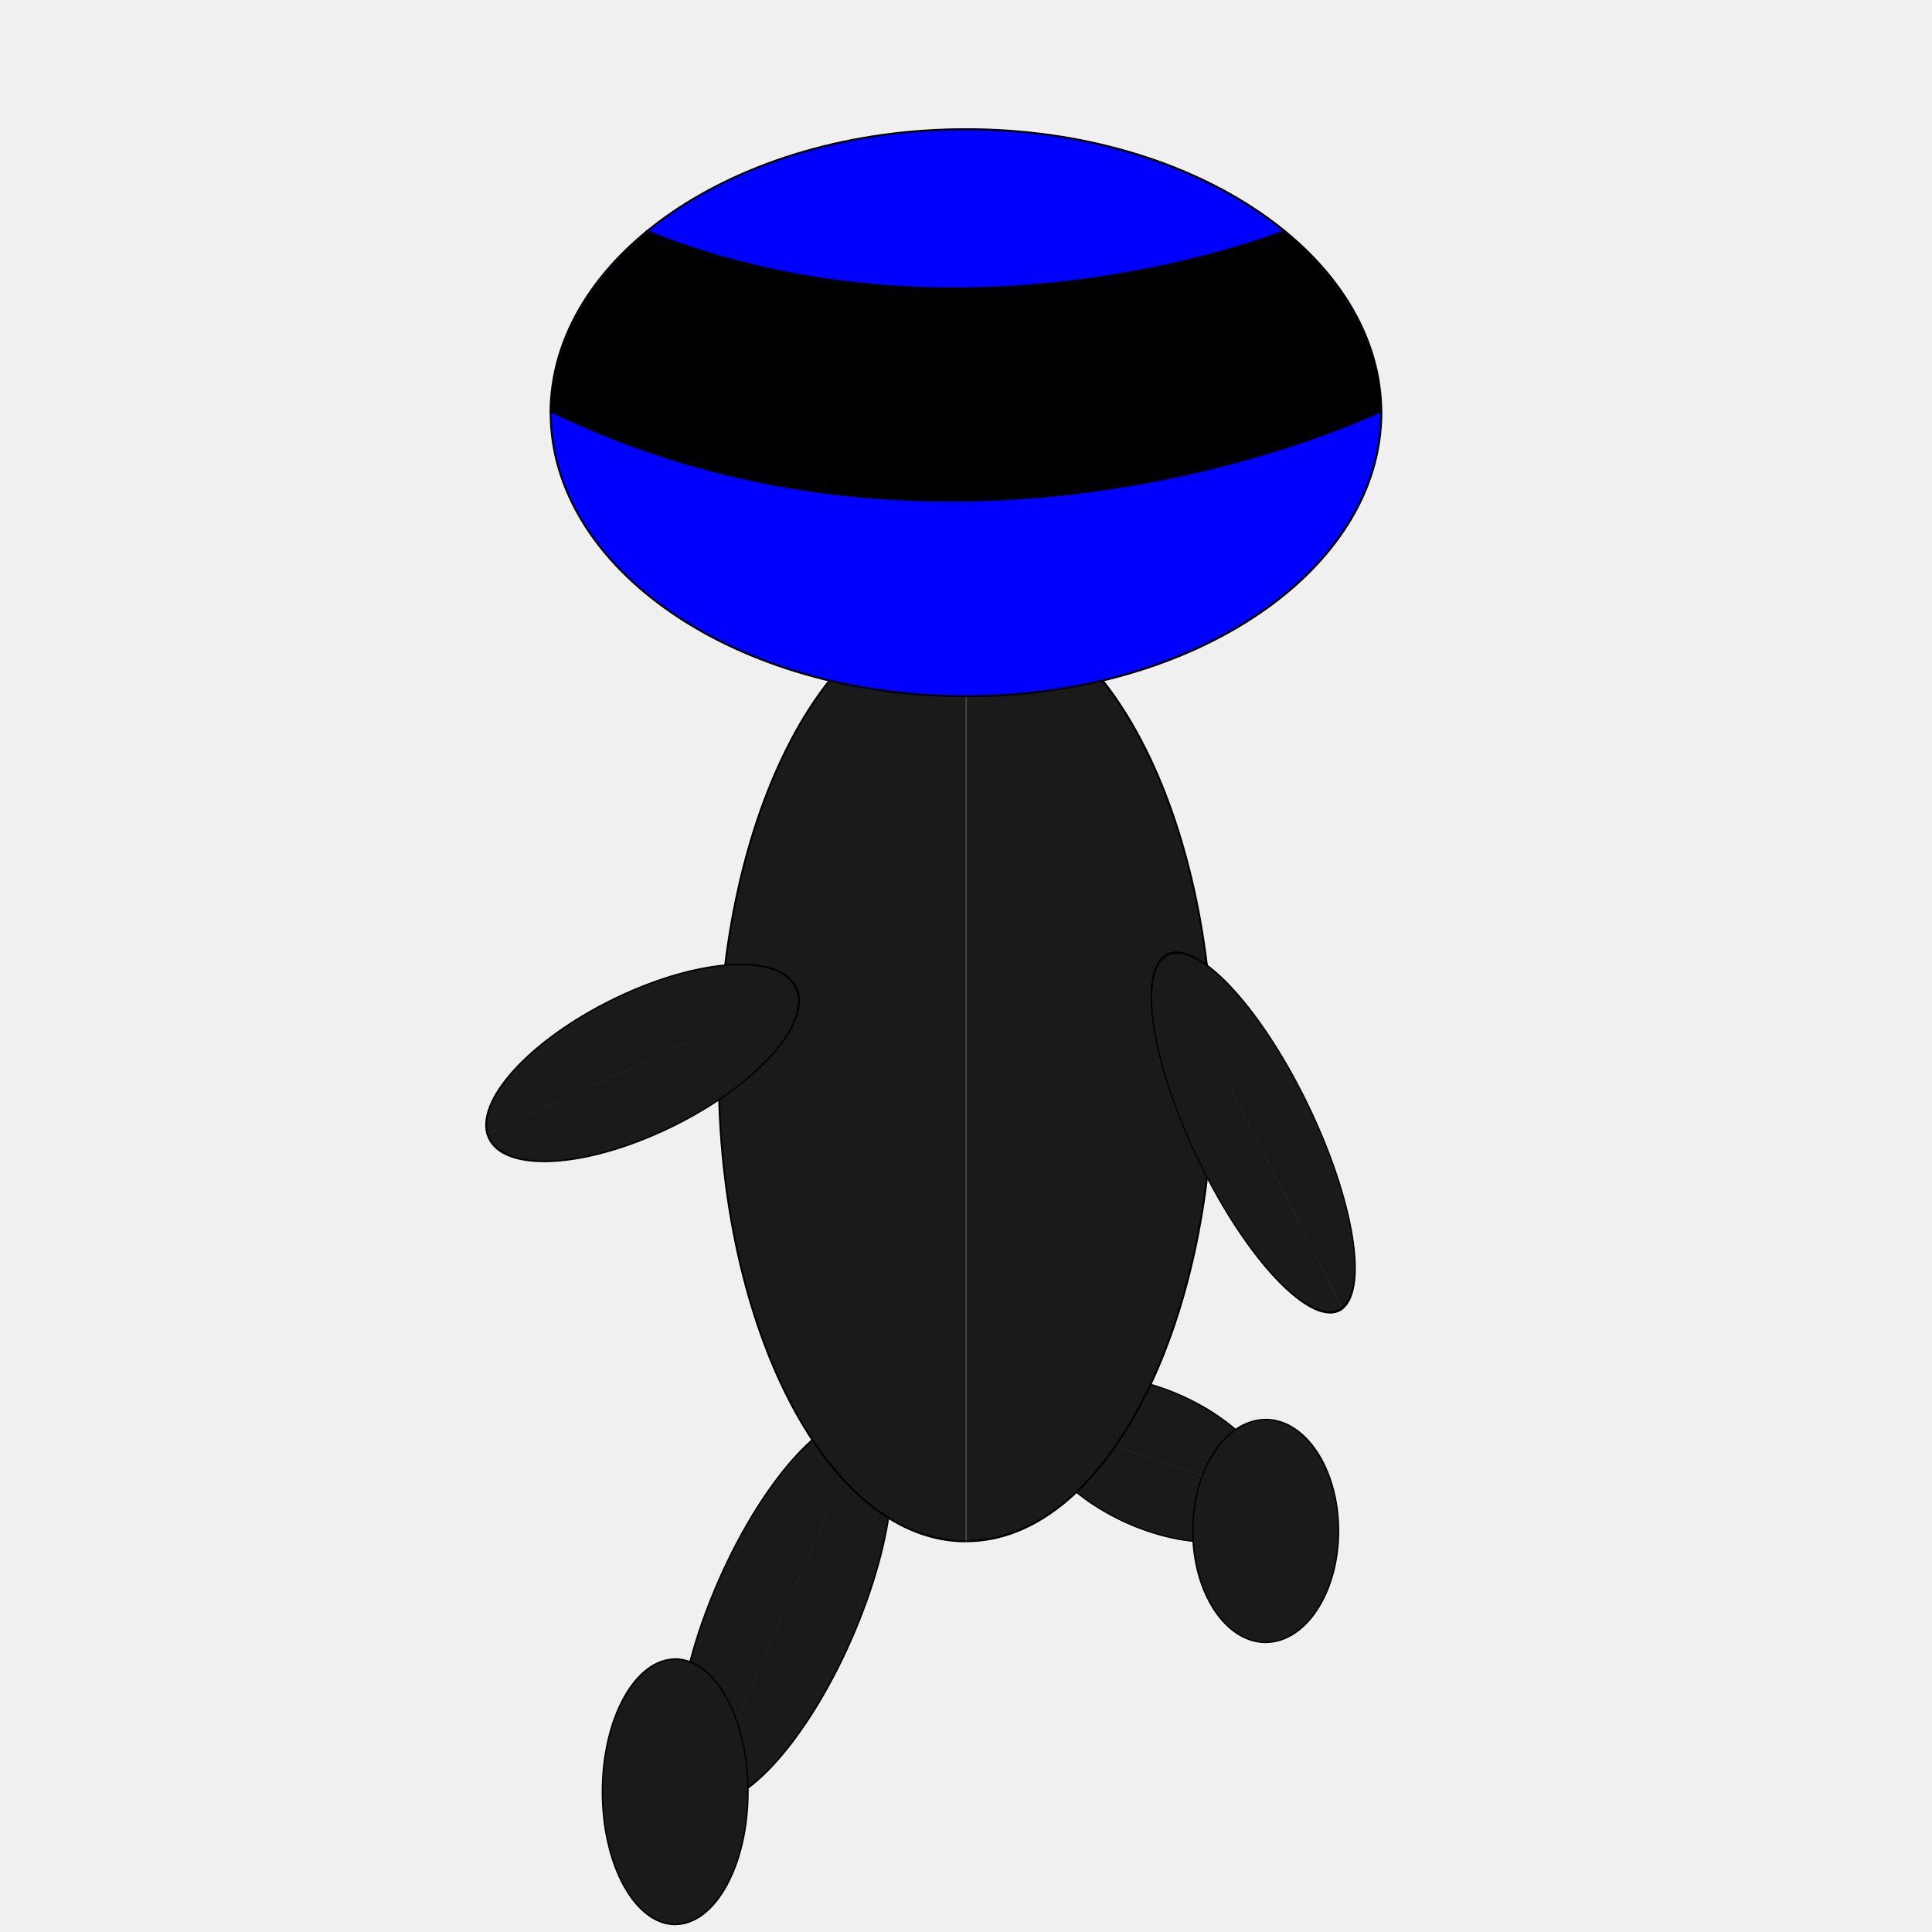
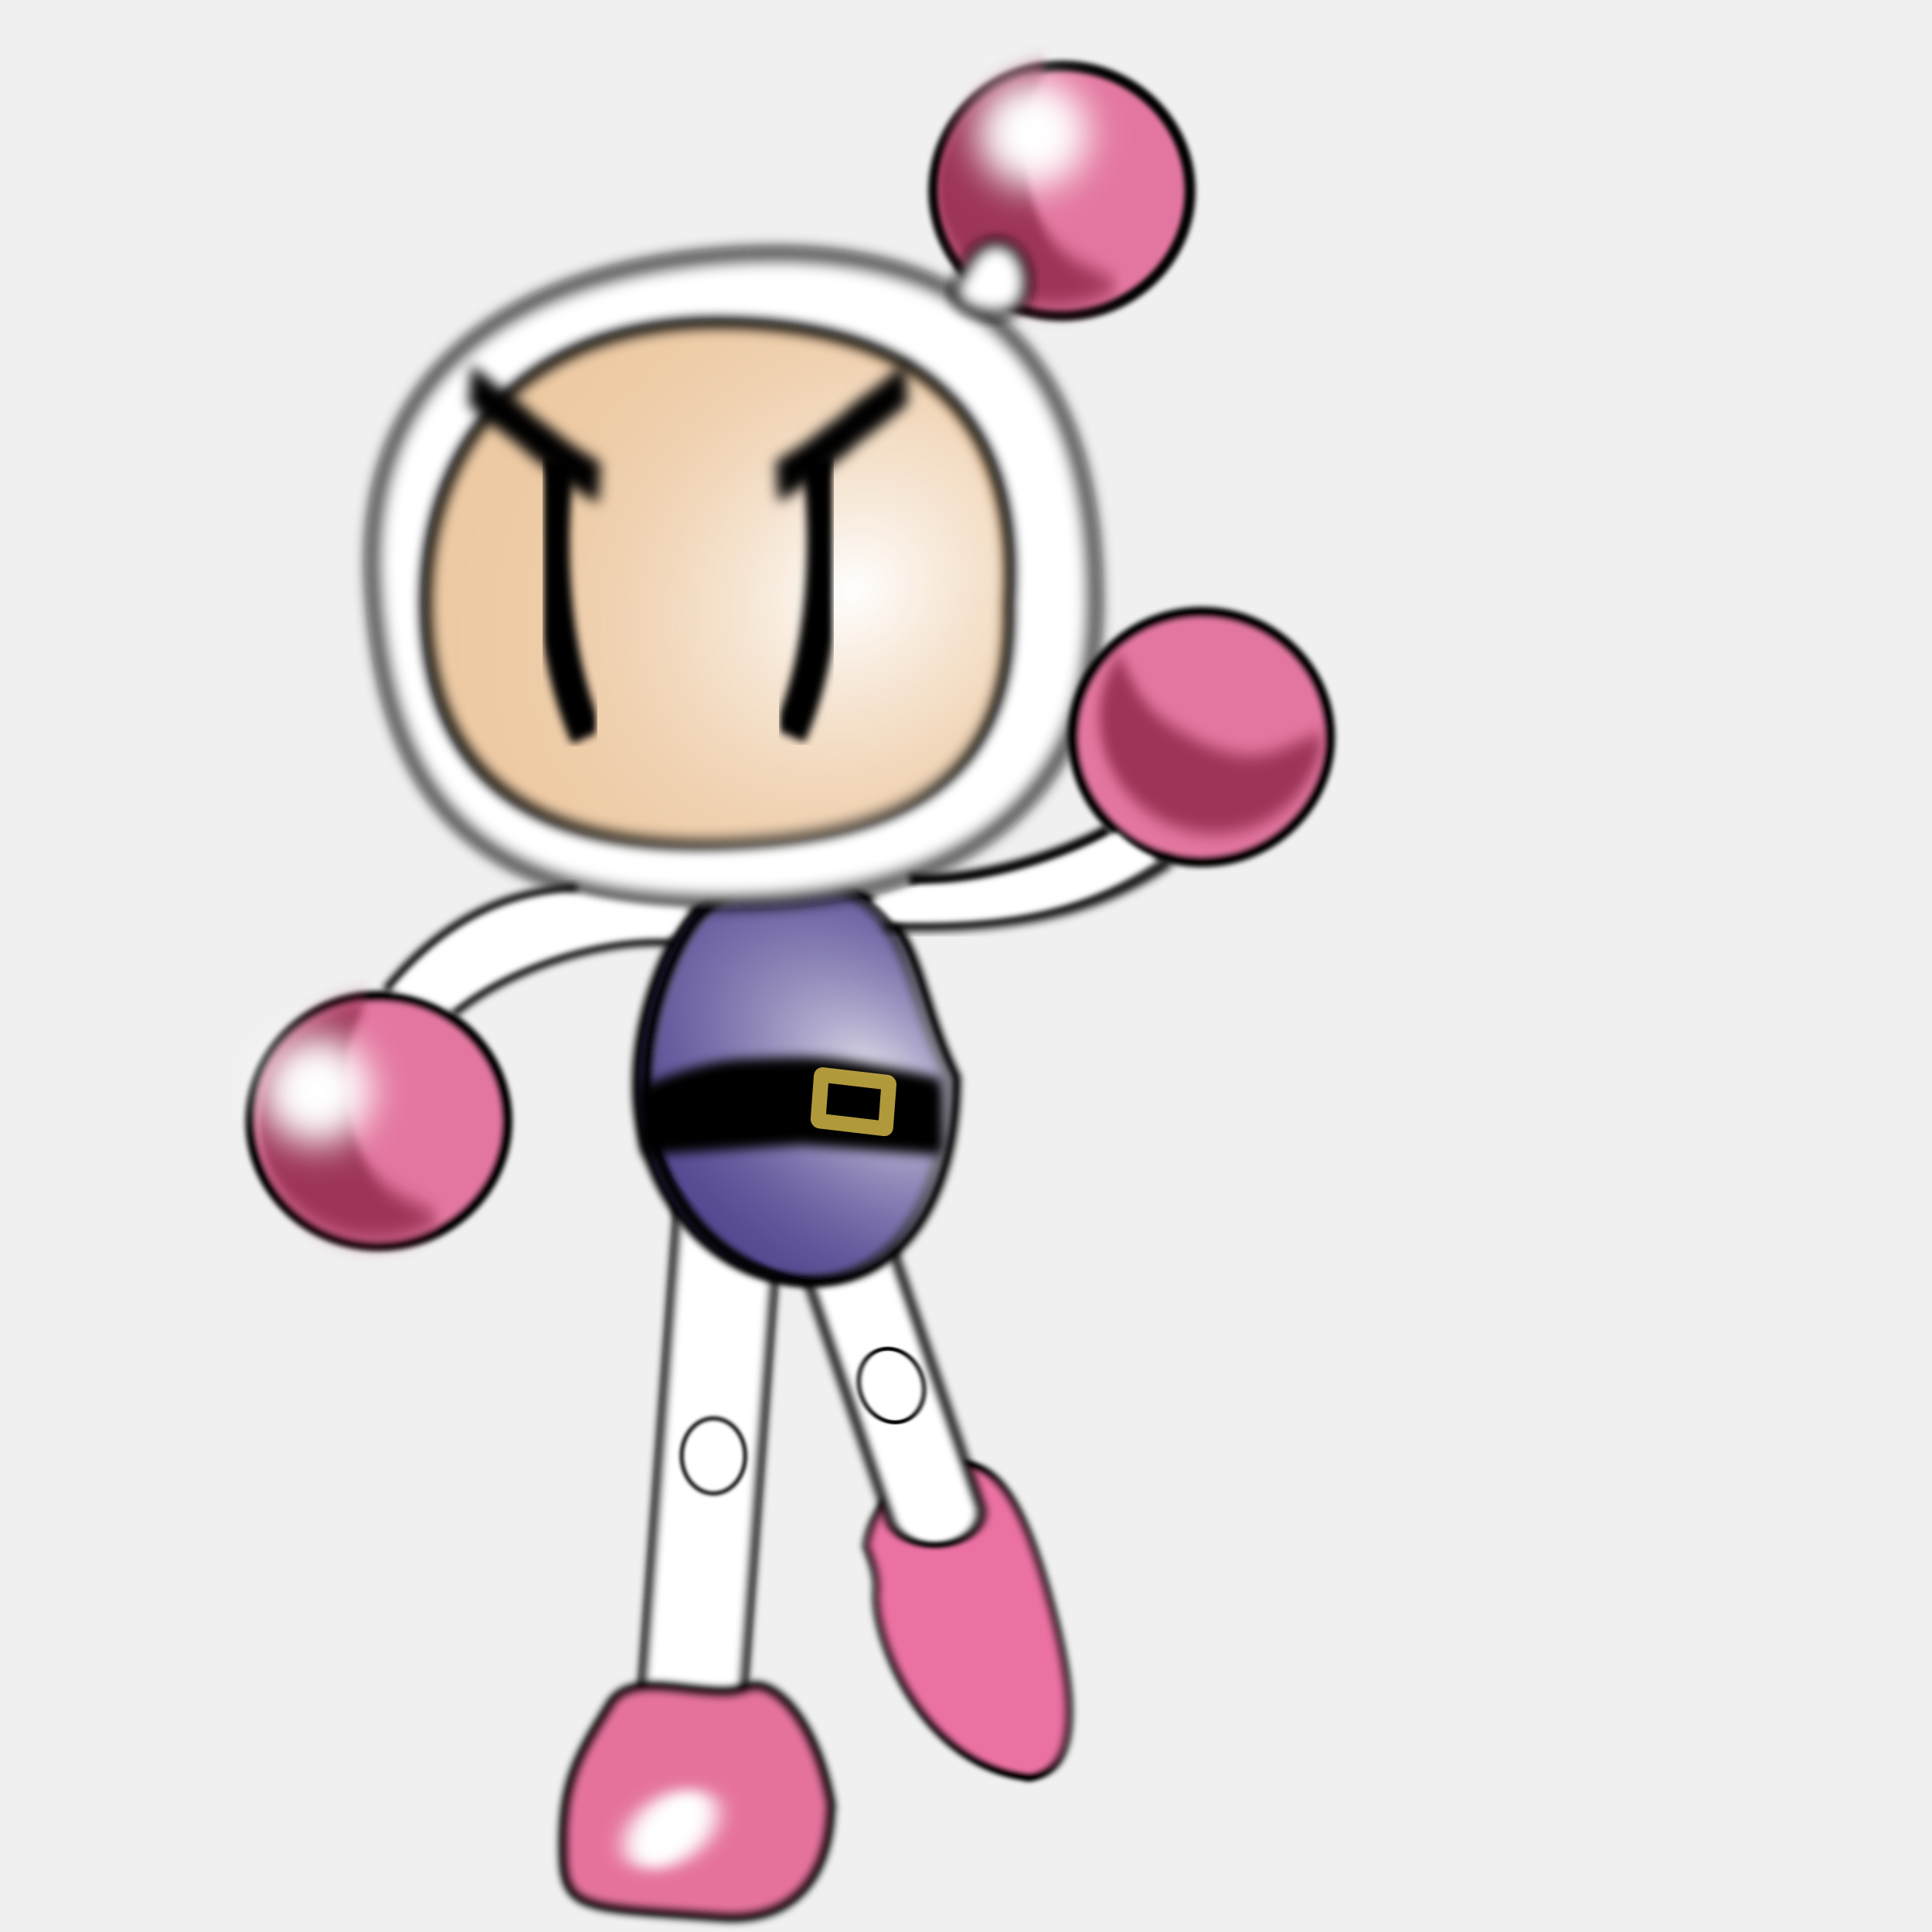
<svg xmlns="http://www.w3.org/2000/svg" xmlns:xlink="http://www.w3.org/1999/xlink" width="1000" height="1000" id="svg2" version="1.1">
  <defs id="defs4">
-     <linearGradient id="linearGradient3103">
-       <stop style="stop-color:#81ed98;stop-opacity:1;" offset="0" id="stop3105" />
-       <stop style="stop-color:#11a53a;stop-opacity:1;" offset="1" id="stop3107" />
-     </linearGradient>
-     <linearGradient id="linearGradient3071">
-       <stop id="stop3073" offset="0" style="stop-color:#deb5b5;stop-opacity:1;" />
-       <stop id="stop3077" offset="1" style="stop-color:#000000;stop-opacity:1;" />
-     </linearGradient>
-     <linearGradient id="linearGradient3059">
-       <stop style="stop-color:#ff0000;stop-opacity:1;" offset="0" id="stop3061" />
-       <stop id="stop3069" offset="0.5" style="stop-color:#dd5959;stop-opacity:1;" />
-       <stop style="stop-color:#000000;stop-opacity:1;" offset="1" id="stop3063" />
-     </linearGradient>
-     <linearGradient id="linearGradient3804">
-       <stop id="stop3812" offset="0" style="stop-color:#443d2d;stop-opacity:1;" />
-       <stop style="stop-color:#75694e;stop-opacity:1;" offset="1" id="stop3808" />
-     </linearGradient>
-     <linearGradient xlink:href="#linearGradient3804-9" id="linearGradient3828-4" x1="246.479" y1="245.07" x2="5.634" y2="4.225" gradientUnits="userSpaceOnUse" />
-     <linearGradient id="linearGradient3804-9">
-       <stop id="stop3812-7" offset="0" style="stop-color:#443d2d;stop-opacity:1;" />
-       <stop style="stop-color:#75694e;stop-opacity:1;" offset="1" id="stop3808-6" />
-     </linearGradient>
-     <linearGradient xlink:href="#linearGradient3804-1" id="linearGradient3828-2" x1="246.479" y1="245.07" x2="5.634" y2="4.225" gradientUnits="userSpaceOnUse" />
-     <linearGradient id="linearGradient3804-1">
-       <stop id="stop3812-74" offset="0" style="stop-color:#443d2d;stop-opacity:1;" />
-       <stop style="stop-color:#75694e;stop-opacity:1;" offset="1" id="stop3808-4" />
-     </linearGradient>
-     <linearGradient xlink:href="#linearGradient3804-3" id="linearGradient3828-9" x1="246.479" y1="245.07" x2="5.634" y2="4.225" gradientUnits="userSpaceOnUse" />
-     <linearGradient id="linearGradient3804-3">
-       <stop id="stop3812-4" offset="0" style="stop-color:#443d2d;stop-opacity:1;" />
-       <stop style="stop-color:#75694e;stop-opacity:1;" offset="1" id="stop3808-5" />
-     </linearGradient>
-     <linearGradient xlink:href="#linearGradient3804-8" id="linearGradient3828-1" x1="246.479" y1="245.07" x2="5.634" y2="4.225" gradientUnits="userSpaceOnUse" gradientTransform="matrix(2.375641,0,0,0.9756412,3.044847,55.40698)" />
-     <linearGradient id="linearGradient3804-8">
-       <stop id="stop3812-2" offset="0" style="stop-color:#443d2d;stop-opacity:1;" />
-       <stop style="stop-color:#75694e;stop-opacity:1;" offset="1" id="stop3808-8" />
-     </linearGradient>
-     <linearGradient xlink:href="#linearGradient3804-0" id="linearGradient3828-6" x1="246.479" y1="245.07" x2="5.634" y2="4.225" gradientUnits="userSpaceOnUse" gradientTransform="matrix(2.375641,0,0,0.9756412,3.044847,55.40698)" />
-     <linearGradient id="linearGradient3804-0">
-       <stop id="stop3812-6" offset="0" style="stop-color:#443d2d;stop-opacity:1;" />
-       <stop style="stop-color:#75694e;stop-opacity:1;" offset="1" id="stop3808-48" />
-     </linearGradient>
-     <linearGradient xlink:href="#linearGradient3804-5" id="linearGradient3828-20" x1="246.479" y1="245.07" x2="5.634" y2="4.225" gradientUnits="userSpaceOnUse" gradientTransform="matrix(2.375641,0,0,0.9756412,3.044847,55.40698)" />
-     <linearGradient id="linearGradient3804-5">
-       <stop id="stop3812-8" offset="0" style="stop-color:#a88943;stop-opacity:1;" />
-       <stop style="stop-color:#c6b590;stop-opacity:1;" offset="1" id="stop3808-3" />
-     </linearGradient>
-     <linearGradient xlink:href="#linearGradient3804-7" id="linearGradient3828-24" x1="246.479" y1="245.07" x2="5.634" y2="4.225" gradientUnits="userSpaceOnUse" gradientTransform="matrix(2.375641,0,0,0.9756412,3.044847,55.40698)" />
-     <linearGradient id="linearGradient3804-7">
-       <stop id="stop3812-9" offset="0" style="stop-color:#443d2d;stop-opacity:1;" />
-       <stop style="stop-color:#75694e;stop-opacity:1;" offset="1" id="stop3808-0" />
-     </linearGradient>
-     <linearGradient y2="4.225" x2="5.634" y1="245.07" x1="246.479" gradientTransform="matrix(1.563293,0,0,0.980194,603.8842,800.2604)" gradientUnits="userSpaceOnUse" id="linearGradient3932-6-6" xlink:href="#linearGradient3804-7-4" />
-     <linearGradient id="linearGradient3804-7-4">
-       <stop id="stop3812-9-7" offset="0" style="stop-color:#443d2d;stop-opacity:1;" />
-       <stop style="stop-color:#75694e;stop-opacity:1;" offset="1" id="stop3808-0-2" />
-     </linearGradient>
-     <radialGradient xlink:href="#linearGradient3103" id="radialGradient3109" cx="390.425" cy="356.65" fx="390.425" fy="356.65" r="480.496" gradientTransform="matrix(1.224182,0.732507,-0.489257,0.6571093,109.2174,-135.434)" gradientUnits="userSpaceOnUse" />
+     <linearGradient id="linearGradient4253">
+       <stop style="stop-color:#ffffff;stop-opacity:1" offset="0" id="stop4255" />
+       <stop style="stop-color:#edcaa4;stop-opacity:0;" offset="1" id="stop4257" />
+     </linearGradient>
+     <linearGradient id="linearGradient4186">
+       <stop style="stop-color:#f9f9f9;stop-opacity:0.845" offset="0" id="stop4188" />
+       <stop style="stop-color:#807aba;stop-opacity:0;" offset="1" id="stop4190" />
+     </linearGradient>
+     <linearGradient id="linearGradient3873">
+       <stop style="stop-color:#a94466;stop-opacity:1;" offset="0" id="stop3875" />
+       <stop style="stop-color:#e4749f;stop-opacity:1" offset="1" id="stop3877" />
+     </linearGradient>
+     <filter id="filter3867" x="-0.4" width="1.799" y="-0.41" height="1.821">
+       <feGaussianBlur stdDeviation="17.837" id="feGaussianBlur3869" />
+     </filter>
+     <radialGradient xlink:href="#linearGradient3873" id="radialGradient3879" cx="407.097" cy="617.589" fx="407.097" fy="617.589" r="306.125" gradientTransform="matrix(0.3063343,-0.541307,0.4530065,0.2563636,5.520523,727.2564)" gradientUnits="userSpaceOnUse" />
+     <filter id="filter3977">
+       <feGaussianBlur stdDeviation="7.678" id="feGaussianBlur3979" />
+     </filter>
+     <filter id="filter4011">
+       <feGaussianBlur stdDeviation="1.818" id="feGaussianBlur4013" />
+     </filter>
+     <filter color-interpolation-filters="sRGB" id="filter4011-6">
+       <feGaussianBlur stdDeviation="1.818" id="feGaussianBlur4013-1" />
+     </filter>
+     <filter id="filter4050">
+       <feGaussianBlur stdDeviation="1.642" id="feGaussianBlur4052" />
+     </filter>
+     <filter id="filter4072" x="-0.197" width="1.394" y="-0.178" height="1.357">
+       <feGaussianBlur stdDeviation="4.602" id="feGaussianBlur4074" />
+     </filter>
+     <filter id="filter4078">
+       <feGaussianBlur stdDeviation="2.37" id="feGaussianBlur4080" />
+     </filter>
+     <filter id="filter4088">
+       <feGaussianBlur stdDeviation="1.788" id="feGaussianBlur4090" />
+     </filter>
+     <filter color-interpolation-filters="sRGB" id="filter4072-7" x="-0.197" width="1.394" y="-0.178" height="1.357">
+       <feGaussianBlur stdDeviation="4.602" id="feGaussianBlur4074-5" />
+     </filter>
+     <filter id="filter4153">
+       <feGaussianBlur stdDeviation="3.003" id="feGaussianBlur4155" />
+     </filter>
+     <radialGradient xlink:href="#linearGradient4186" id="radialGradient4192" cx="592.58" cy="573.171" fx="592.58" fy="573.171" r="67.287" gradientTransform="matrix(1.521377,1.4531,-0.815919,1.111254,166.9476,-909.7251)" gradientUnits="userSpaceOnUse" />
+     <filter id="filter4204" x="-0.038" width="1.077" y="-0.196" height="1.393">
+       <feGaussianBlur stdDeviation="2.067" id="feGaussianBlur4206" />
+     </filter>
+     <filter id="filter4239">
+       <feGaussianBlur stdDeviation="2.418" id="feGaussianBlur4241" />
+     </filter>
+     <radialGradient xlink:href="#linearGradient4253" id="radialGradient4259" cx="610.492" cy="479.802" fx="610.492" fy="479.802" r="136.882" gradientTransform="matrix(1.003227,-0.8993651,0.7786773,0.868595,-639.4899,581.705)" gradientUnits="userSpaceOnUse" />
+     <filter id="filter4324" x="-0.117" width="1.234" y="-0.11" height="1.221">
+       <feGaussianBlur stdDeviation="2.82" id="feGaussianBlur4326" />
+     </filter>
+     <filter id="filter4346" x="-0.267" width="1.534" y="-0.034" height="1.068">
+       <feGaussianBlur stdDeviation="1.721" id="feGaussianBlur4348" />
+     </filter>
+     <filter id="filter4362">
+       <feGaussianBlur stdDeviation="1.566" id="feGaussianBlur4364" />
+     </filter>
+     <filter id="filter4394">
+       <feGaussianBlur stdDeviation="0.787" id="feGaussianBlur4396" />
+     </filter>
+     <filter id="filter4410">
+       <feGaussianBlur stdDeviation="0.409" id="feGaussianBlur4412" />
+     </filter>
+     <filter color-interpolation-filters="sRGB" id="filter3936-0">
+       <feGaussianBlur stdDeviation="1.057" id="feGaussianBlur3938-9" />
+     </filter>
+     <filter color-interpolation-filters="sRGB" id="filter3977-0">
+       <feGaussianBlur stdDeviation="7.678" id="feGaussianBlur3979-9" />
+     </filter>
+     <filter color-interpolation-filters="sRGB" id="filter3867-9" x="-0.4" width="1.799" y="-0.41" height="1.821">
+       <feGaussianBlur stdDeviation="17.837" id="feGaussianBlur3869-8" />
+     </filter>
+     <filter id="filter4552" x="-0.213" width="1.426" y="-0.213" height="1.426">
+       <feGaussianBlur stdDeviation="2.677" id="feGaussianBlur4554" />
+     </filter>
+     <filter color-interpolation-filters="sRGB" id="filter3977-6">
+       <feGaussianBlur stdDeviation="7.678" id="feGaussianBlur3979-7" />
+     </filter>
+     <filter id="filter4711">
+       <feGaussianBlur stdDeviation="1.505" id="feGaussianBlur4713" />
+     </filter>
+     <filter id="filter4715">
+       <feGaussianBlur stdDeviation="1.057" id="feGaussianBlur4717" />
+     </filter>
+     <filter id="filter4727">
+       <feGaussianBlur stdDeviation="1.599" id="feGaussianBlur4729" />
+     </filter>
+     <filter id="filter4731" x="-0.04" width="1.079" y="-0.123" height="1.246">
+       <feGaussianBlur stdDeviation="1.62" id="feGaussianBlur4733" />
+     </filter>
+     <filter id="filter4739">
+       <feGaussianBlur stdDeviation="1.379" id="feGaussianBlur4741" />
+     </filter>
+     <filter id="filter4766">
+       <feGaussianBlur stdDeviation="1.505" id="feGaussianBlur4768" />
+     </filter>
+     <filter id="filter4770">
+       <feGaussianBlur stdDeviation="3.003" id="feGaussianBlur4772" />
+     </filter>
+     <filter id="filter4774">
+       <feGaussianBlur stdDeviation="1.057" id="feGaussianBlur4776" />
+     </filter>
+     <filter id="filter4782" x="-0.038" width="1.075" y="-0.149" height="1.297">
+       <feGaussianBlur stdDeviation="1.376" id="feGaussianBlur4784" />
+     </filter>
+     <filter id="filter4814">
+       <feGaussianBlur stdDeviation="1.219" id="feGaussianBlur4816" />
+     </filter>
+     <filter id="filter4818" x="-0.037" width="1.074" y="-0.162" height="1.324">
+       <feGaussianBlur stdDeviation="1.794" id="feGaussianBlur4820" />
+     </filter>
+     <filter color-interpolation-filters="sRGB" id="filter3683-0-8" x="-0.086" width="1.172" y="-0.198" height="1.396">
+       <feGaussianBlur stdDeviation="6.496" id="feGaussianBlur3685-1-6" />
+     </filter>
+     <filter color-interpolation-filters="sRGB" id="filter3740-0" x="-0.069" width="1.138" y="-0.158" height="1.317">
+       <feGaussianBlur stdDeviation="5.196" id="feGaussianBlur3742-1" />
+     </filter>
+     <filter id="filter3665-9" x="-0.25" width="1.5" y="-0.25" height="1.5" color-interpolation-filters="sRGB">
+       <feGaussianBlur id="feGaussianBlur3667-5" result="result8" stdDeviation="5" />
+       <feComposite id="feComposite3669-6" in2="result8" in="result8" operator="xor" result="result6" />
+       <feDisplacementMap id="feDisplacementMap3671-6" in2="result6" result="result4" scale="100" yChannelSelector="A" xChannelSelector="A" in="result8" />
+       <feComposite k4="0" k3="0" k2="0" id="feComposite3673-5" in2="result4" k1="1" in="result4" operator="arithmetic" result="result2" />
+       <feComposite id="feComposite3675-5" in2="result8" operator="in" in="result2" result="fbSourceGraphic" />
+     </filter>
+     <filter color-interpolation-filters="sRGB" id="filter3683-9" x="-0.086" width="1.172" y="-0.198" height="1.396">
+       <feGaussianBlur stdDeviation="6.496" id="feGaussianBlur3685-3" />
+     </filter>
+     <linearGradient id="linearGradient2862-1">
+       <stop style="stop-color:#cccccc;stop-opacity:1;" offset="0" id="stop2864-8" />
+       <stop style="stop-color:#000000;stop-opacity:1" offset="1" id="stop2866-8" />
+     </linearGradient>
+     <linearGradient id="linearGradient3714">
+       <stop style="stop-color:#e6e6e6;stop-opacity:1;" offset="0" id="stop3716" />
+       <stop style="stop-color:#000000;stop-opacity:1" offset="1" id="stop3718" />
+     </linearGradient>
+     <linearGradient id="linearGradient3727">
+       <stop style="stop-color:#ffffff;stop-opacity:1;" offset="0" id="stop3729" />
+       <stop style="stop-color:#ffffff;stop-opacity:0;" offset="1" id="stop3731" />
+     </linearGradient>
+     <linearGradient xlink:href="#linearGradient2862-1" id="linearGradient5474" gradientUnits="userSpaceOnUse" gradientTransform="matrix(0.2775035,0,0,0.2775035,647.3988,-276.5454)" x1="510.79" y1="-269.706" x2="712.008" y2="-303.294" />
+     <linearGradient xlink:href="#linearGradient3727" id="linearGradient5476" gradientUnits="userSpaceOnUse" gradientTransform="matrix(0.1933357,0,0,0.1588646,425.8682,271.1507)" x1="614.286" y1="21.85" x2="614.286" y2="772.409" />
+     <radialGradient xlink:href="#linearGradient3714" id="radialGradient5478" gradientUnits="userSpaceOnUse" gradientTransform="matrix(0.4259319,0.6678521,-0.8559556,0.4897255,520.0713,-85.16546)" cx="404.224" cy="336.488" fx="404.224" fy="336.488" r="351.429" />
+     <filter id="filter5480">
+       <feGaussianBlur stdDeviation="17.101" id="feGaussianBlur5482" />
+     </filter>
+     <filter id="filter5488">
+       <feGaussianBlur stdDeviation="1.093" id="feGaussianBlur5490" />
+     </filter>
+     <filter id="filter5492">
+       <feGaussianBlur stdDeviation="1.407" id="feGaussianBlur5494" />
+     </filter>
+     <filter color-interpolation-filters="sRGB" id="filter4346-6" x="-0.267" width="1.534" y="-0.034" height="1.068">
+       <feGaussianBlur stdDeviation="1.721" id="feGaussianBlur4348-1" />
+     </filter>
+     <filter color-interpolation-filters="sRGB" id="filter4324-9" x="-0.117" width="1.234" y="-0.11" height="1.221">
+       <feGaussianBlur stdDeviation="2.82" id="feGaussianBlur4326-3" />
+     </filter>
+     <filter id="filter4101">
+       <feGaussianBlur stdDeviation="0.893" id="feGaussianBlur4103" />
+     </filter>
+     <filter color-interpolation-filters="sRGB" id="filter4101-9">
+       <feGaussianBlur stdDeviation="0.893" id="feGaussianBlur4103-5" />
+     </filter>
  </defs>
-   <g id="layer2">
-     <g id="g4125-0" transform="matrix(0.4015153,-0.9158523,0.5800795,0.2543105,-242.0031,977.6218)" style="fill:#1a1a1a;fill-opacity:1;stroke:#000000;stroke-width:1.257;stroke-miterlimit:4;stroke-opacity:1;stroke-dasharray:none">
-       <path transform="matrix(1.000342,0,0,0.8582028,-0.1340879,164.845)" d="m 500,793.525 c 0,38.271 -48.129,69.296 -107.5,69.296 -59.371,0 -107.5,-31.025 -107.5,-69.296 0,0 0,0 0,0" id="path4105-1" style="fill:#1a1a1a;fill-opacity:1;stroke:#000000;stroke-width:1.356;stroke-miterlimit:4;stroke-opacity:1;stroke-dasharray:none;stroke-dashoffset:0" />
-       <path transform="matrix(1.000342,0,0,-0.8582028,-0.1971733,1527.143)" d="m 500,793.525 c 0,38.271 -48.129,69.296 -107.5,69.296 -59.371,0 -107.5,-31.025 -107.5,-69.296 0,0 0,0 0,0" id="path4105-0-0" style="fill:#1a1a1a;fill-opacity:1;stroke:#000000;stroke-width:1.356;stroke-miterlimit:4;stroke-opacity:1;stroke-dasharray:none;stroke-dashoffset:0" />
-     </g>
-     <g id="g4125-0-3" transform="matrix(-0.5834081,-0.2013369,0.06776865,-0.6220438,768.9919,1360.588)" style="fill:#1a1a1a;fill-opacity:1;stroke:#000000;stroke-width:1.257;stroke-miterlimit:4;stroke-opacity:1;stroke-dasharray:none">
-       <path transform="matrix(1.000342,0,0,0.8582028,-0.1340879,164.845)" d="m 500,793.525 c 0,38.271 -48.129,69.296 -107.5,69.296 -59.371,0 -107.5,-31.025 -107.5,-69.296 0,0 0,0 0,0" id="path4105-1-4" style="fill:#1a1a1a;fill-opacity:1;stroke:#000000;stroke-width:1.356;stroke-miterlimit:4;stroke-opacity:1;stroke-dasharray:none;stroke-dashoffset:0" />
-       <path transform="matrix(1.000342,0,0,-0.8582028,-0.1971733,1527.143)" d="m 500,793.525 c 0,38.271 -48.129,69.296 -107.5,69.296 -59.371,0 -107.5,-31.025 -107.5,-69.296 0,0 0,0 0,0" id="path4105-0-0-7" style="fill:#1a1a1a;fill-opacity:1;stroke:#000000;stroke-width:1.356;stroke-miterlimit:4;stroke-opacity:1;stroke-dasharray:none;stroke-dashoffset:0" />
-     </g>
-   </g>
-   <g id="layer1" transform="translate(0,-52.36214)">
-     <g id="g4125" transform="matrix(0,-0.638369,0.6350619,0,-187.7852,1230.307)" style="fill:#1a1a1a;fill-opacity:1;stroke:#000000;stroke-width:1.257;stroke-miterlimit:4;stroke-opacity:1;stroke-dasharray:none">
-       <path transform="matrix(1.000342,0,0,0.8582028,-0.1340879,164.845)" d="m 500,793.525 c 0,38.271 -48.129,69.296 -107.5,69.296 -59.371,0 -107.5,-31.025 -107.5,-69.296 0,0 0,0 0,0" id="path4105" style="fill:#1a1a1a;fill-opacity:1;stroke:#000000;stroke-width:1.356;stroke-miterlimit:4;stroke-opacity:1;stroke-dasharray:none;stroke-dashoffset:0" />
-       <path transform="matrix(1.000342,0,0,-0.8582028,-0.1971733,1527.143)" d="m 500,793.525 c 0,38.271 -48.129,69.296 -107.5,69.296 -59.371,0 -107.5,-31.025 -107.5,-69.296 0,0 0,0 0,0" id="path4105-0" style="fill:#1a1a1a;fill-opacity:1;stroke:#000000;stroke-width:1.356;stroke-miterlimit:4;stroke-opacity:1;stroke-dasharray:none;stroke-dashoffset:0" />
-     </g>
-     <g id="g4125-9" transform="matrix(0,-0.5364167,0.6356211,0,117.3751,1055.308)" style="fill:#1a1a1a;fill-opacity:1;stroke:#000000;stroke-width:1.257;stroke-miterlimit:4;stroke-opacity:1;stroke-dasharray:none">
-       <path transform="matrix(1.000342,0,0,0.8582028,-0.1340879,164.845)" d="m 500,793.525 c 0,38.271 -48.129,69.296 -107.5,69.296 -59.371,0 -107.5,-31.025 -107.5,-69.296 0,0 0,0 0,0" id="path4105-4" style="fill:#1a1a1a;fill-opacity:1;stroke:#000000;stroke-width:1.356;stroke-miterlimit:4;stroke-opacity:1;stroke-dasharray:none;stroke-dashoffset:0" />
-       <path transform="matrix(1.000342,0,0,-0.8582028,-0.1971733,1527.143)" d="m 500,793.525 c 0,38.271 -48.129,69.296 -107.5,69.296 -59.371,0 -107.5,-31.025 -107.5,-69.296 0,0 0,0 0,0" id="path4105-0-1" style="fill:#1a1a1a;fill-opacity:1;stroke:#000000;stroke-width:1.356;stroke-miterlimit:4;stroke-opacity:1;stroke-dasharray:none;stroke-dashoffset:0" />
-     </g>
-   </g>
-   <g id="layer3">
-     <g transform="translate(0,-52.36214)" id="g4305" style="fill:#1a1a1a;fill-opacity:1">
-       <path transform="matrix(0,1.092093,-0.9996496,0,943.2914,304.0982)" d="m 500,443.507 c 0,70.685 -99.582,127.986 -222.423,127.986 -122.841,0 -222.423,-57.301 -222.423,-127.986 0,0 0,-10e-6 0,-10e-6" id="path4065" style="fill:#1a1a1a;stroke:#000000;stroke-width:0.957;stroke-miterlimit:4;stroke-opacity:1;stroke-dasharray:none;stroke-dashoffset:0;fill-opacity:1" />
-       <path transform="matrix(0,1.092093,0.9996496,0,56.73813,304.0339)" d="m 500,443.507 c 0,70.685 -99.582,127.986 -222.423,127.986 -122.841,0 -222.423,-57.301 -222.423,-127.986 0,0 0,-10e-6 0,-10e-6" id="path4065-9" style="fill:#1a1a1a;stroke:#000000;stroke-width:0.957;stroke-miterlimit:4;stroke-opacity:1;stroke-dasharray:none;stroke-dashoffset:0;fill-opacity:1" />
-     </g>
-   </g>
-   <g id="layer4">
-     <g id="g4125-0-7" transform="matrix(0.7467423,-0.3416846,0.1717488,0.595973,-105.759,180.0903)" style="fill:#1a1a1a;fill-opacity:1;stroke:#000000;stroke-width:1.257;stroke-miterlimit:4;stroke-opacity:1;stroke-dasharray:none">
-       <path transform="matrix(1.000342,0,0,0.8582028,-0.1340879,164.845)" d="m 500,793.525 c 0,38.271 -48.129,69.296 -107.5,69.296 -59.371,0 -107.5,-31.025 -107.5,-69.296 0,0 0,0 0,0" id="path4105-1-1" style="fill:#1a1a1a;fill-opacity:1;stroke:#000000;stroke-width:1.356;stroke-miterlimit:4;stroke-opacity:1;stroke-dasharray:none;stroke-dashoffset:0" />
-       <path transform="matrix(1.000342,0,0,-0.8582028,-0.1971733,1527.143)" d="m 500,793.525 c 0,38.271 -48.129,69.296 -107.5,69.296 -59.371,0 -107.5,-31.025 -107.5,-69.296 0,0 0,0 0,0" id="path4105-0-0-3" style="fill:#1a1a1a;fill-opacity:1;stroke:#000000;stroke-width:1.356;stroke-miterlimit:4;stroke-opacity:1;stroke-dasharray:none;stroke-dashoffset:0" />
-     </g>
-     <g id="g4125-0-3-4" transform="matrix(-0.4296181,-0.8452473,0.4295718,-0.3391211,453.8472,1204.807)" style="fill:#1a1a1a;fill-opacity:1;stroke:#000000;stroke-width:1.257;stroke-miterlimit:4;stroke-opacity:1;stroke-dasharray:none">
-       <path transform="matrix(1.000342,0,0,0.8582028,-0.1340879,164.845)" d="m 500,793.525 c 0,38.271 -48.129,69.296 -107.5,69.296 -59.371,0 -107.5,-31.025 -107.5,-69.296 0,0 0,0 0,0" id="path4105-1-4-5" style="fill:#1a1a1a;fill-opacity:1;stroke:#000000;stroke-width:1.356;stroke-miterlimit:4;stroke-opacity:1;stroke-dasharray:none;stroke-dashoffset:0" />
-       <path transform="matrix(1.000342,0,0,-0.8582028,-0.1971733,1527.143)" d="m 500,793.525 c 0,38.271 -48.129,69.296 -107.5,69.296 -59.371,0 -107.5,-31.025 -107.5,-69.296 0,0 0,0 0,0" id="path4105-0-0-7-3" style="fill:#1a1a1a;fill-opacity:1;stroke:#000000;stroke-width:1.356;stroke-miterlimit:4;stroke-opacity:1;stroke-dasharray:none;stroke-dashoffset:0" />
-     </g>
-   </g>
-   <g id="layer5">
-     <g transform="translate(0,-52.36214)" id="g4325" style="fill:#0000ff;fill-opacity:1">
-       <path transform="translate(0,52.36214)" d="m 715,213.457 c 0,81.151 -96.259,146.937 -215,146.937 -118.741,0 -215,-65.786 -215,-146.937 0,0 0,0 0,0" id="path3991" style="fill:#0000ff;fill-opacity:1;stroke:#000000;stroke-width:1;stroke-miterlimit:4;stroke-opacity:1;stroke-dasharray:none;stroke-dashoffset:0" />
-       <path d="m 715,213.457 c 0,81.151 -96.259,146.937 -215,146.937 -118.741,0 -215,-65.786 -215,-146.937 0,0 0,0 0,0" id="path3991-4" style="fill:#0000ff;stroke:#000000;stroke-width:1;stroke-miterlimit:4;stroke-opacity:1;stroke-dasharray:none;stroke-dashoffset:0;fill-opacity:1" transform="matrix(1,0,0,-1,-0.03328251,479.6333)" />
-     </g>
-   </g>
-   <g id="layer6">
-     <g id="g4350" style="stroke:#000000;stroke-opacity:1;stroke-width:2;stroke-miterlimit:4;stroke-dasharray:none">
-       <path id="path4339" d="m 470.575,257.064 c -57.866,-2.399 -115.703,-15.3 -164.5,-36.693 -6.875,-3.014 -14.188,-6.18 -16.25,-7.034 -4.42,-1.832 -4.601,-3.129 -2.282,-16.37 4.143,-23.657 16.541,-45.856 36.816,-65.919 l 9.957,-9.854 6.629,2.565 c 50.587,19.57 108.846,28.534 170.768,26.275 50.753,-1.851 96.933,-9.938 141.851,-24.839 l 11.99,-3.978 6.01,5.684 c 24.72,23.38 39.333,50.432 41.962,77.684 l 0.675,7 -9.314,3.921 c -12.606,5.307 -40.346,14.877 -56.814,19.601 -58.172,16.687 -120.028,24.338 -177.5,21.956 z" style="fill:#000000;fill-opacity:1;stroke:#000000;stroke-opacity:1;stroke-width:2;stroke-miterlimit:4;stroke-dasharray:none" />
-       <path id="path4021" d="m 334.144,172.348 c 165.856,67.047 331.313,0 331.313,0" style="fill:none;stroke:#000000;stroke-width:2;stroke-linecap:butt;stroke-linejoin:miter;stroke-opacity:1;stroke-miterlimit:4;stroke-dasharray:none" transform="translate(0,-52.36214)" />
-       <path id="path4029" d="m 285.06,264.582 c 214.94,104.532 429.881,0 429.881,0" style="fill:none;stroke:#000000;stroke-width:2;stroke-linecap:butt;stroke-linejoin:miter;stroke-opacity:1;stroke-miterlimit:4;stroke-dasharray:none" transform="translate(0,-52.36214)" />
-     </g>
+   <g id="layer1" transform="translate(0,-52.36218)">
+     <path style="fill:#eb71a2;fill-opacity:1;stroke:#000000;stroke-width:5;stroke-miterlimit:4;stroke-opacity:1;filter:url(#filter4088)" d="m 1526.557,932.654 c 1.575,11.706 3.006,37.222 -80.524,43.947 -94.23,7.586 -109.602,-10.43 -109.602,-46.972 0,-21.191 15.499,-40.638 29.59,-47.359 9.244,0.255 18.062,0.92 26.597,-2.841 25.058,-11.043 106.2,-7.25 133.938,53.225 z" id="path4082" transform="matrix(0.2779934,0.8378277,0.7949474,-0.2963249,-632.3259,-30.28345)" />
+     <path transform="matrix(1.238483,0,0,1.238483,-277.2134,-107.8535)" d="m 435.714,597.857 c 0,28.798 -23.985,52.143 -53.571,52.143 -29.587,0 -53.571,-23.345 -53.571,-52.143 0,-28.798 23.985,-52.143 53.571,-52.143 29.587,0 53.571,23.345 53.571,52.143 z" id="path3830" style="fill:#e376a0;fill-opacity:1;stroke:#000000;stroke-width:4.551;stroke-miterlimit:4;stroke-opacity:1;stroke-dasharray:none;filter:url(#filter4715)" />
+     <path transform="matrix(0.245886,0.3715324,-0.4568429,0.3238126,-22.22104,46.21591)" style="fill:#9d3558;fill-opacity:1;stroke:none;filter:url(#filter3977)" d="m 1492.857,254.286 c 0,60.751 -61.721,110 -137.857,110 -76.136,0 -137.857,-49.249 -137.857,-110 0,-19.309 6.37,-38.278 18.469,-55 27.407,36.601 35.036,57.071 118.522,79.493 74.526,16.573 94.502,-12.596 138.723,-24.493 z" id="path3930-0" />
+     <path style="fill:#ffffff;fill-opacity:1;stroke:none;filter:url(#filter3867)" id="path3845" d="m 435.714,597.857 c 0,28.798 -23.985,52.143 -53.571,52.143 -29.587,0 -53.571,-23.345 -53.571,-52.143 0,-28.798 23.985,-52.143 53.571,-52.143 29.587,0 53.571,23.345 53.571,52.143 z" transform="matrix(0.5391657,0,0,0.5391657,-42.13191,294.3714)" />
+     <rect style="fill:#ffffff;fill-opacity:1;stroke:#000000;stroke-width:4.247;stroke-linecap:butt;stroke-linejoin:miter;stroke-miterlimit:4;stroke-opacity:1;stroke-dasharray:none;stroke-dashoffset:0;filter:url(#filter4011)" id="rect4005" width="45.039" height="239.324" x="727.671" y="452.768" transform="matrix(1.14596,0.08543336,-0.08543336,1.14596,-442.3444,73.83709)" />
+     <rect style="fill:#ffffff;fill-opacity:1;stroke:#000000;stroke-width:4.247;stroke-linecap:butt;stroke-linejoin:miter;stroke-miterlimit:4;stroke-opacity:1;stroke-dasharray:none;stroke-dashoffset:0;filter:url(#filter4011-6)" id="rect4005-5" width="45.039" height="239.324" x="727.671" y="452.768" transform="matrix(1.036182,-0.1756859,0.2495739,0.7294134,-460.5768,478.564)" ry="22.519" rx="22.519" />
+     <path style="fill:#e5729d;fill-opacity:1;stroke:#000000;stroke-width:4.63;stroke-linecap:butt;stroke-linejoin:miter;stroke-miterlimit:4;stroke-opacity:1;stroke-dasharray:none;stroke-dashoffset:0;filter:url(#filter4050)" d="m 298.747,969.768 c 0,29.045 -13.819,52.368 -47.654,49.93 -64.835,-4.672 -69.502,-2.723 -69.502,-31.767 0,-29.045 7.719,-40.477 20.897,-61.865 9.959,-16.165 43.935,0.167 59.973,-6.893 10.078,-4.437 29.305,12.236 36.287,50.595 z" id="path4043" transform="matrix(1.175642,0,0,1.175642,78.36759,-154.4959)" />
+     <path style="fill:#ffffff;fill-opacity:1;stroke:none;filter:url(#filter4072)" id="path4054" d="m 406.429,892.5 a 22.5,31.071 0 1 1 -45,0 22.5,31.071 0 1 1 45,0 z" transform="matrix(-0.6306407,0.9021757,-0.6287981,-0.1479939,1150.609,784.886)" />
+     <path transform="matrix(1.31091,0,0,1.149371,-339.7765,-66.09183)" style="fill:#554991;fill-opacity:1;stroke:#000000;stroke-width:4.789;stroke-miterlimit:4;stroke-opacity:1;filter:url(#filter4766)" d="m 632.596,588.34 c 0,49.931 -18.752,91.442 -55.294,91.442 -36.542,0 -66.903,-40.484 -66.165,-90.409 0.485,-32.848 13.25,-66.205 23.942,-76.809 6.488,-6.434 25.856,-19.703 42.223,-14.633 44.196,13.69 36.328,46.782 55.294,90.409 z" id="path4157" />
+     <path id="path4184" d="m 632.596,588.34 c 0,49.931 -18.752,91.442 -55.294,91.442 -36.542,0 -66.903,-40.484 -66.165,-90.409 0.485,-32.848 13.25,-66.205 23.942,-76.809 6.488,-6.434 25.856,-19.703 42.223,-14.633 44.196,13.69 36.328,46.782 55.294,90.409 z" style="fill:url(#radialGradient4192);fill-opacity:1;stroke:#000000;stroke-width:4.789;stroke-miterlimit:4;stroke-opacity:1;filter:url(#filter4711)" transform="matrix(1.310906,0,0,1.149371,-335.0383,-66.09163)" />
+     <path transform="matrix(1.205499,0,0,1.439836,-262.6495,-327.3577)" style="fill:#000000;fill-opacity:1;stroke:none;filter:url(#filter4204)" d="m 496.079,653.606 c 0,0 20.57,-8.277 40.598,-9.091 31.678,-1.288 34.741,-0.964 60.126,2.703 40.135,5.798 22.832,6.388 22.832,6.388 1.59,0 2.87,1.28 2.87,2.87 l 0,19.511 c 0,1.59 -1.28,2.87 -2.87,2.87 l -57.345,-3.536 -66.211,3.536 c -1.59,0 -2.87,-1.28 -2.87,-2.87 l 0,-19.511 c 0,-1.59 1.28,-2.87 2.87,-2.87 z" id="rect4194" />
+     <rect style="opacity:0.69;fill:none;stroke:#ffdd55;stroke-width:7.84;stroke-miterlimit:4;stroke-opacity:1;stroke-dasharray:none" id="rect4211" width="35.218" height="23.924" x="469.596" y="555.598" ry="0.804" transform="matrix(0.9932267,0.116193,-0.07422221,0.9972417,0,0)" />
+     <path style="fill:#ffffff;fill-opacity:1;stroke:#000000;stroke-width:6.584;stroke-linecap:butt;stroke-linejoin:miter;stroke-miterlimit:4;stroke-opacity:1;stroke-dasharray:none;stroke-dashoffset:0;filter:url(#filter4770)" d="m 452.257,454.388 c 0,85.464 -56.837,127.9 -147.993,131.267 -109.401,4.041 -162.432,-30.79 -168.196,-139.348 -5.504,-103.677 78.018,-142.026 169.206,-144.399 116.472,-3.03 146.982,71.057 146.982,152.48 z" id="path4225" transform="matrix(1.175642,0,0,1.175642,34.08188,-170.2102)" />
+     <path style="fill:#edcaa4;fill-opacity:1;stroke:#000000;stroke-width:6.57;stroke-linecap:butt;stroke-linejoin:miter;stroke-miterlimit:4;stroke-opacity:1;stroke-dashoffset:0;filter:url(#filter4239)" d="m 414.288,455.159 c 2.02,79.394 -50.001,102.352 -126.544,104.826 -93.756,3.03 -128.565,-39.574 -128.565,-105.836 0,-66.262 40.87,-124.019 132.605,-121.999 76.565,1.686 128.564,34.523 122.504,123.009 z" id="path4232" transform="matrix(1.175642,0,0,1.175642,34.08188,-170.2102)" />
+     <path id="path4251" d="m 411.003,458.444 c 2.02,79.394 -50.001,102.352 -126.544,104.826 -93.756,3.03 -128.565,-39.574 -128.565,-105.836 0,-66.262 40.87,-124.019 132.605,-121.999 76.565,1.686 128.564,34.523 122.504,123.009 z" style="fill:url(#radialGradient4259);fill-opacity:1;stroke:none;filter:url(#filter4239)" transform="matrix(1.175642,0,0,1.175642,34.08188,-170.2102)" />
+     <path style="fill:#000000;fill-opacity:1;stroke:none;filter:url(#filter4324)" id="path4310" d="m 178.596,349.815 c 3.362,2.845 6.706,5.708 10.137,8.468 2.689,2.259 5.539,4.308 8.398,6.342 1.613,1.23 3.269,2.416 4.844,3.694 1.698,1.486 3.157,3.213 4.948,4.591 1.649,1.272 3.318,2.504 5.047,3.666 1.547,1.183 3.049,2.421 4.555,3.654 1.896,1.347 3.696,2.816 5.519,4.257 1.769,1.424 3.76,2.523 5.677,3.727 1.455,1.073 3.013,1.983 4.556,2.92 1.016,0.685 2.058,1.32 3.116,1.937 0,0 -1.029,17.99 -1.029,17.99 l 0,0 c -0.983,-0.703 -2.131,-1.128 -3.029,-1.962 -1.588,-0.875 -3.221,-1.759 -4.611,-2.921 -1.979,-1.209 -3.968,-2.421 -5.847,-3.785 -1.881,-1.383 -3.585,-3.003 -5.591,-4.218 -1.478,-1.226 -2.988,-2.395 -4.446,-3.64 -1.628,-1.285 -3.506,-2.25 -5.02,-3.698 -1.937,-1.265 -3.479,-2.941 -5.126,-4.552 -1.475,-1.358 -3.173,-2.434 -4.674,-3.763 -2.904,-2.076 -5.742,-4.256 -8.495,-6.531 -3.356,-2.734 -6.666,-5.522 -10.045,-8.227 0,0 1.115,-17.947 1.115,-17.947 z" transform="matrix(1.175642,0,0,1.175642,34.08188,-170.2102)" />
+     <path style="fill:none;stroke:#000000;stroke-width:15;stroke-linecap:butt;stroke-linejoin:miter;stroke-miterlimit:4;stroke-opacity:1;stroke-dasharray:none;filter:url(#filter4346)" d="m 216.589,391.54 c -5.501,42.469 -1.299,90.16 13.132,122.228" id="path4336" transform="matrix(1.175642,0,0,1.175642,34.08188,-170.2102)" />
+     <path transform="matrix(1.238483,0,0,1.238483,76.35027,-589.3061)" d="m 435.714,597.857 c 0,28.798 -23.985,52.143 -53.571,52.143 -29.587,0 -53.571,-23.345 -53.571,-52.143 0,-28.798 23.985,-52.143 53.571,-52.143 29.587,0 53.571,23.345 53.571,52.143 z" id="path3830-9" style="fill:#e376a0;fill-opacity:1;stroke:#000000;stroke-width:4.551;stroke-miterlimit:4;stroke-opacity:1;stroke-dasharray:none;filter:url(#filter3936-0)" />
+     <path transform="matrix(0.245886,0.3715324,-0.4568429,0.3238126,329.1454,-436.8094)" style="fill:#9d3558;fill-opacity:1;stroke:none;filter:url(#filter3977-0)" d="m 1492.857,254.286 c 0,60.751 -61.721,110 -137.857,110 -76.136,0 -137.857,-49.249 -137.857,-110 0,-19.309 6.37,-38.278 18.469,-55 27.407,36.601 35.036,57.071 118.522,79.493 74.526,16.573 94.502,-12.596 138.723,-24.493 z" id="path3930-0-3" />
+     <path style="fill:#ffffff;fill-opacity:1;stroke:none;filter:url(#filter3867-9)" id="path3845-7" d="m 435.714,597.857 c 0,28.798 -23.985,52.143 -53.571,52.143 -29.587,0 -53.571,-23.345 -53.571,-52.143 0,-28.798 23.985,-52.143 53.571,-52.143 29.587,0 53.571,23.345 53.571,52.143 z" transform="matrix(0.5391657,0,0,0.5391657,328.5034,-200.9036)" />
+     <path style="fill:#ffffff;fill-opacity:1;stroke:#000000;stroke-width:5;stroke-miterlimit:4;stroke-opacity:1;stroke-dasharray:none;filter:url(#filter4552)" d="m 422.408,313.485 c 0,8.647 -4.511,13.637 -12.88,13.637 -8.368,0 -22.775,-4.044 -15.152,-15.657 3.836,-5.844 6.242,-13.459 14.142,-14.395 8.31,-0.984 13.89,7.768 13.89,16.415 z" id="path4513" transform="matrix(1.175642,0,0,1.175642,34.08188,-170.2102)" />
+     <path transform="matrix(1.238483,0,0,1.238483,148.6256,-306.612)" d="m 435.714,597.857 c 0,28.798 -23.985,52.143 -53.571,52.143 -29.587,0 -53.571,-23.345 -53.571,-52.143 0,-28.798 23.985,-52.143 53.571,-52.143 29.587,0 53.571,23.345 53.571,52.143 z" id="path3830-2" style="fill:#e376a0;fill-opacity:1;stroke:#000000;stroke-width:4.551;stroke-miterlimit:4;stroke-opacity:1;stroke-dasharray:none;filter:url(#filter4774)" />
+     <path transform="matrix(0.4177153,0.04747797,-0.04285842,0.5266456,71.81138,227.3121)" style="fill:#9d3558;fill-opacity:1;stroke:none;filter:url(#filter3977-6)" d="m 1492.857,254.286 c 0,60.751 -61.721,110 -137.857,110 -76.136,0 -137.857,-49.249 -137.857,-110 0,-19.309 6.37,-38.278 18.469,-55 27.407,36.601 35.036,57.071 118.522,79.493 74.526,16.573 94.502,-12.596 138.723,-24.493 z" id="path3930-0-7" />
+     <path style="fill:none;stroke:#000000;stroke-width:5;stroke-linecap:butt;stroke-linejoin:miter;stroke-miterlimit:4;stroke-opacity:1;stroke-dasharray:none;filter:url(#filter4727)" d="m 141.429,625.638 c 31.612,-39.037 65.558,-43.942 83.55,-44.357" id="path4616" transform="matrix(1.175642,0,0,1.175642,34.08188,-170.2102)" />
+     <path style="fill:none;stroke:#000000;stroke-width:5;stroke-linecap:butt;stroke-linejoin:miter;stroke-miterlimit:4;stroke-opacity:1;stroke-dasharray:none;filter:url(#filter4731)" d="m 170.108,634.95 c 25.837,-21.126 68.342,-34.094 97.982,-31.271" id="path4644" transform="matrix(1.175642,0,0,1.175642,34.08188,-170.2102)" />
+     <path style="fill:#ffffff;fill-opacity:1;stroke:none;filter:url(#filter4739)" d="m 165.838,632.242 c -6.03,-3.299 -16.72,-6.504 -21.696,-6.504 l -1.841,0 3.209,-3.628 c 20.095,-22.722 42.079,-35.408 67.665,-39.044 7.211,-1.025 9.273,-0.958 15.638,0.508 10.534,2.426 23.866,4.351 34.811,5.028 2.639,0.163 6.226,0.422 7.971,0.576 l 3.172,0.279 -1.482,1.688 c -0.815,0.928 -2.924,3.864 -4.688,6.523 l -3.206,4.836 -4.798,0.003 c -27.776,0.015 -62.259,11.102 -84.909,27.3 -2.505,1.791 -4.937,3.514 -5.406,3.829 -0.687,0.461 -1.548,0.191 -4.441,-1.392 l 0,0 z" id="path4674" transform="matrix(1.175642,0,0,1.175642,34.08188,-170.2102)" />
+     <path style="fill:none;stroke:#000000;stroke-width:5;stroke-linecap:butt;stroke-linejoin:miter;stroke-miterlimit:4;stroke-opacity:1;stroke-dasharray:none;filter:url(#filter4782)" d="m 371.429,576.648 c 32.297,1.187 70.352,-12.141 87.857,-22.143" id="path4743" transform="matrix(1.175642,0,0,1.175642,34.08188,-170.2102)" />
+     <path style="fill:none;stroke:#000000;stroke-width:4.666;stroke-linecap:butt;stroke-linejoin:miter;stroke-miterlimit:4;stroke-opacity:1;stroke-dasharray:none;filter:url(#filter4818)" d="m 600.298,577.029 c 48.255,1.044 83.729,-4.043 116.895,-26.48" id="path4745" transform="matrix(1.259761,0,0,1.259761,-298.1409,-195.6744)" />
+     <path style="fill:#ffffff;fill-opacity:1;stroke:none;filter:url(#filter4814)" d="m 600.869,568.795 c -1.667,-1.69 -3.851,-3.682 -4.853,-4.427 -1.002,-0.745 -1.788,-1.389 -1.746,-1.432 0.042,-0.042 1.942,-0.535 4.222,-1.096 4.426,-1.089 8.138,-2.152 13.615,-3.901 l 3.409,-1.089 6.313,-0.15 c 6.143,-0.146 10.67,-0.496 16.472,-1.273 19.849,-2.66 43.671,-9.999 60.888,-18.758 l 3.619,-1.841 1.684,1.483 c 3.654,3.217 8.081,6.125 12.877,8.459 l 2.352,1.145 -1.09,0.688 c -0.599,0.378 -1.829,1.161 -2.731,1.739 -4.809,3.081 -12.026,6.926 -17.678,9.418 -22.877,10.088 -47.917,14.301 -84.092,14.151 l -10.231,-0.043 -3.03,-3.072 z" id="path4751" transform="matrix(1.175642,0,0,1.253163,-248.0723,-187.103)" />
+     <path style="fill:#000000;fill-opacity:1;stroke:none;filter:url(#filter4324-9)" id="path4310-1" d="m 178.596,349.815 c 3.362,2.845 6.706,5.708 10.137,8.468 2.689,2.259 5.539,4.308 8.398,6.342 1.613,1.23 3.269,2.416 4.844,3.694 1.698,1.486 3.157,3.213 4.948,4.591 1.649,1.272 3.318,2.504 5.047,3.666 1.547,1.183 3.049,2.421 4.555,3.654 1.896,1.347 3.696,2.816 5.519,4.257 1.769,1.424 3.76,2.523 5.677,3.727 1.455,1.073 3.013,1.983 4.556,2.92 1.016,0.685 2.058,1.32 3.116,1.937 0,0 -1.029,17.99 -1.029,17.99 l 0,0 c -0.983,-0.703 -2.131,-1.128 -3.029,-1.962 -1.588,-0.875 -3.221,-1.759 -4.611,-2.921 -1.979,-1.209 -3.968,-2.421 -5.847,-3.785 -1.881,-1.383 -3.585,-3.003 -5.591,-4.218 -1.478,-1.226 -2.988,-2.395 -4.446,-3.64 -1.628,-1.285 -3.506,-2.25 -5.02,-3.698 -1.937,-1.265 -3.479,-2.941 -5.126,-4.552 -1.475,-1.358 -3.173,-2.434 -4.674,-3.763 -2.904,-2.076 -5.742,-4.256 -8.495,-6.531 -3.356,-2.734 -6.666,-5.522 -10.045,-8.227 0,0 1.115,-17.947 1.115,-17.947 z" transform="matrix(-1.175642,0,0,1.175642,678.4115,-170.9863)" />
+     <path style="fill:none;stroke:#000000;stroke-width:15;stroke-linecap:butt;stroke-linejoin:miter;stroke-miterlimit:4;stroke-opacity:1;stroke-dasharray:none;filter:url(#filter4346-6)" d="m 216.589,391.54 c -5.501,42.469 -1.299,90.16 13.132,122.228" id="path4336-6" transform="matrix(-1.175642,0,0,1.175642,678.4115,-170.9863)" />
+     <path style="fill:none;stroke:#000000;stroke-width:2;stroke-linecap:butt;stroke-linejoin:miter;stroke-miterlimit:4;stroke-opacity:1;stroke-dasharray:none;stroke-dashoffset:0;filter:url(#filter4101)" id="path3323" d="m 390,763.571 a 16.429,19.286 0 1 1 -32.857,0 16.429,19.286 0 1 1 32.857,0 z" transform="translate(-4.285714,42.36218)" />
+     <path style="fill:none;stroke:#000000;stroke-width:2;stroke-linecap:butt;stroke-linejoin:miter;stroke-miterlimit:4;stroke-opacity:1;stroke-dasharray:none;stroke-dashoffset:0;filter:url(#filter4101-9)" id="path3323-0" d="m 390,763.571 a 16.429,19.286 0 1 1 -32.857,0 16.429,19.286 0 1 1 32.857,0 z" transform="matrix(0.9291023,-0.3698229,0.3698229,0.9291023,-168.0437,198.2244)" />
  </g>
</svg>
